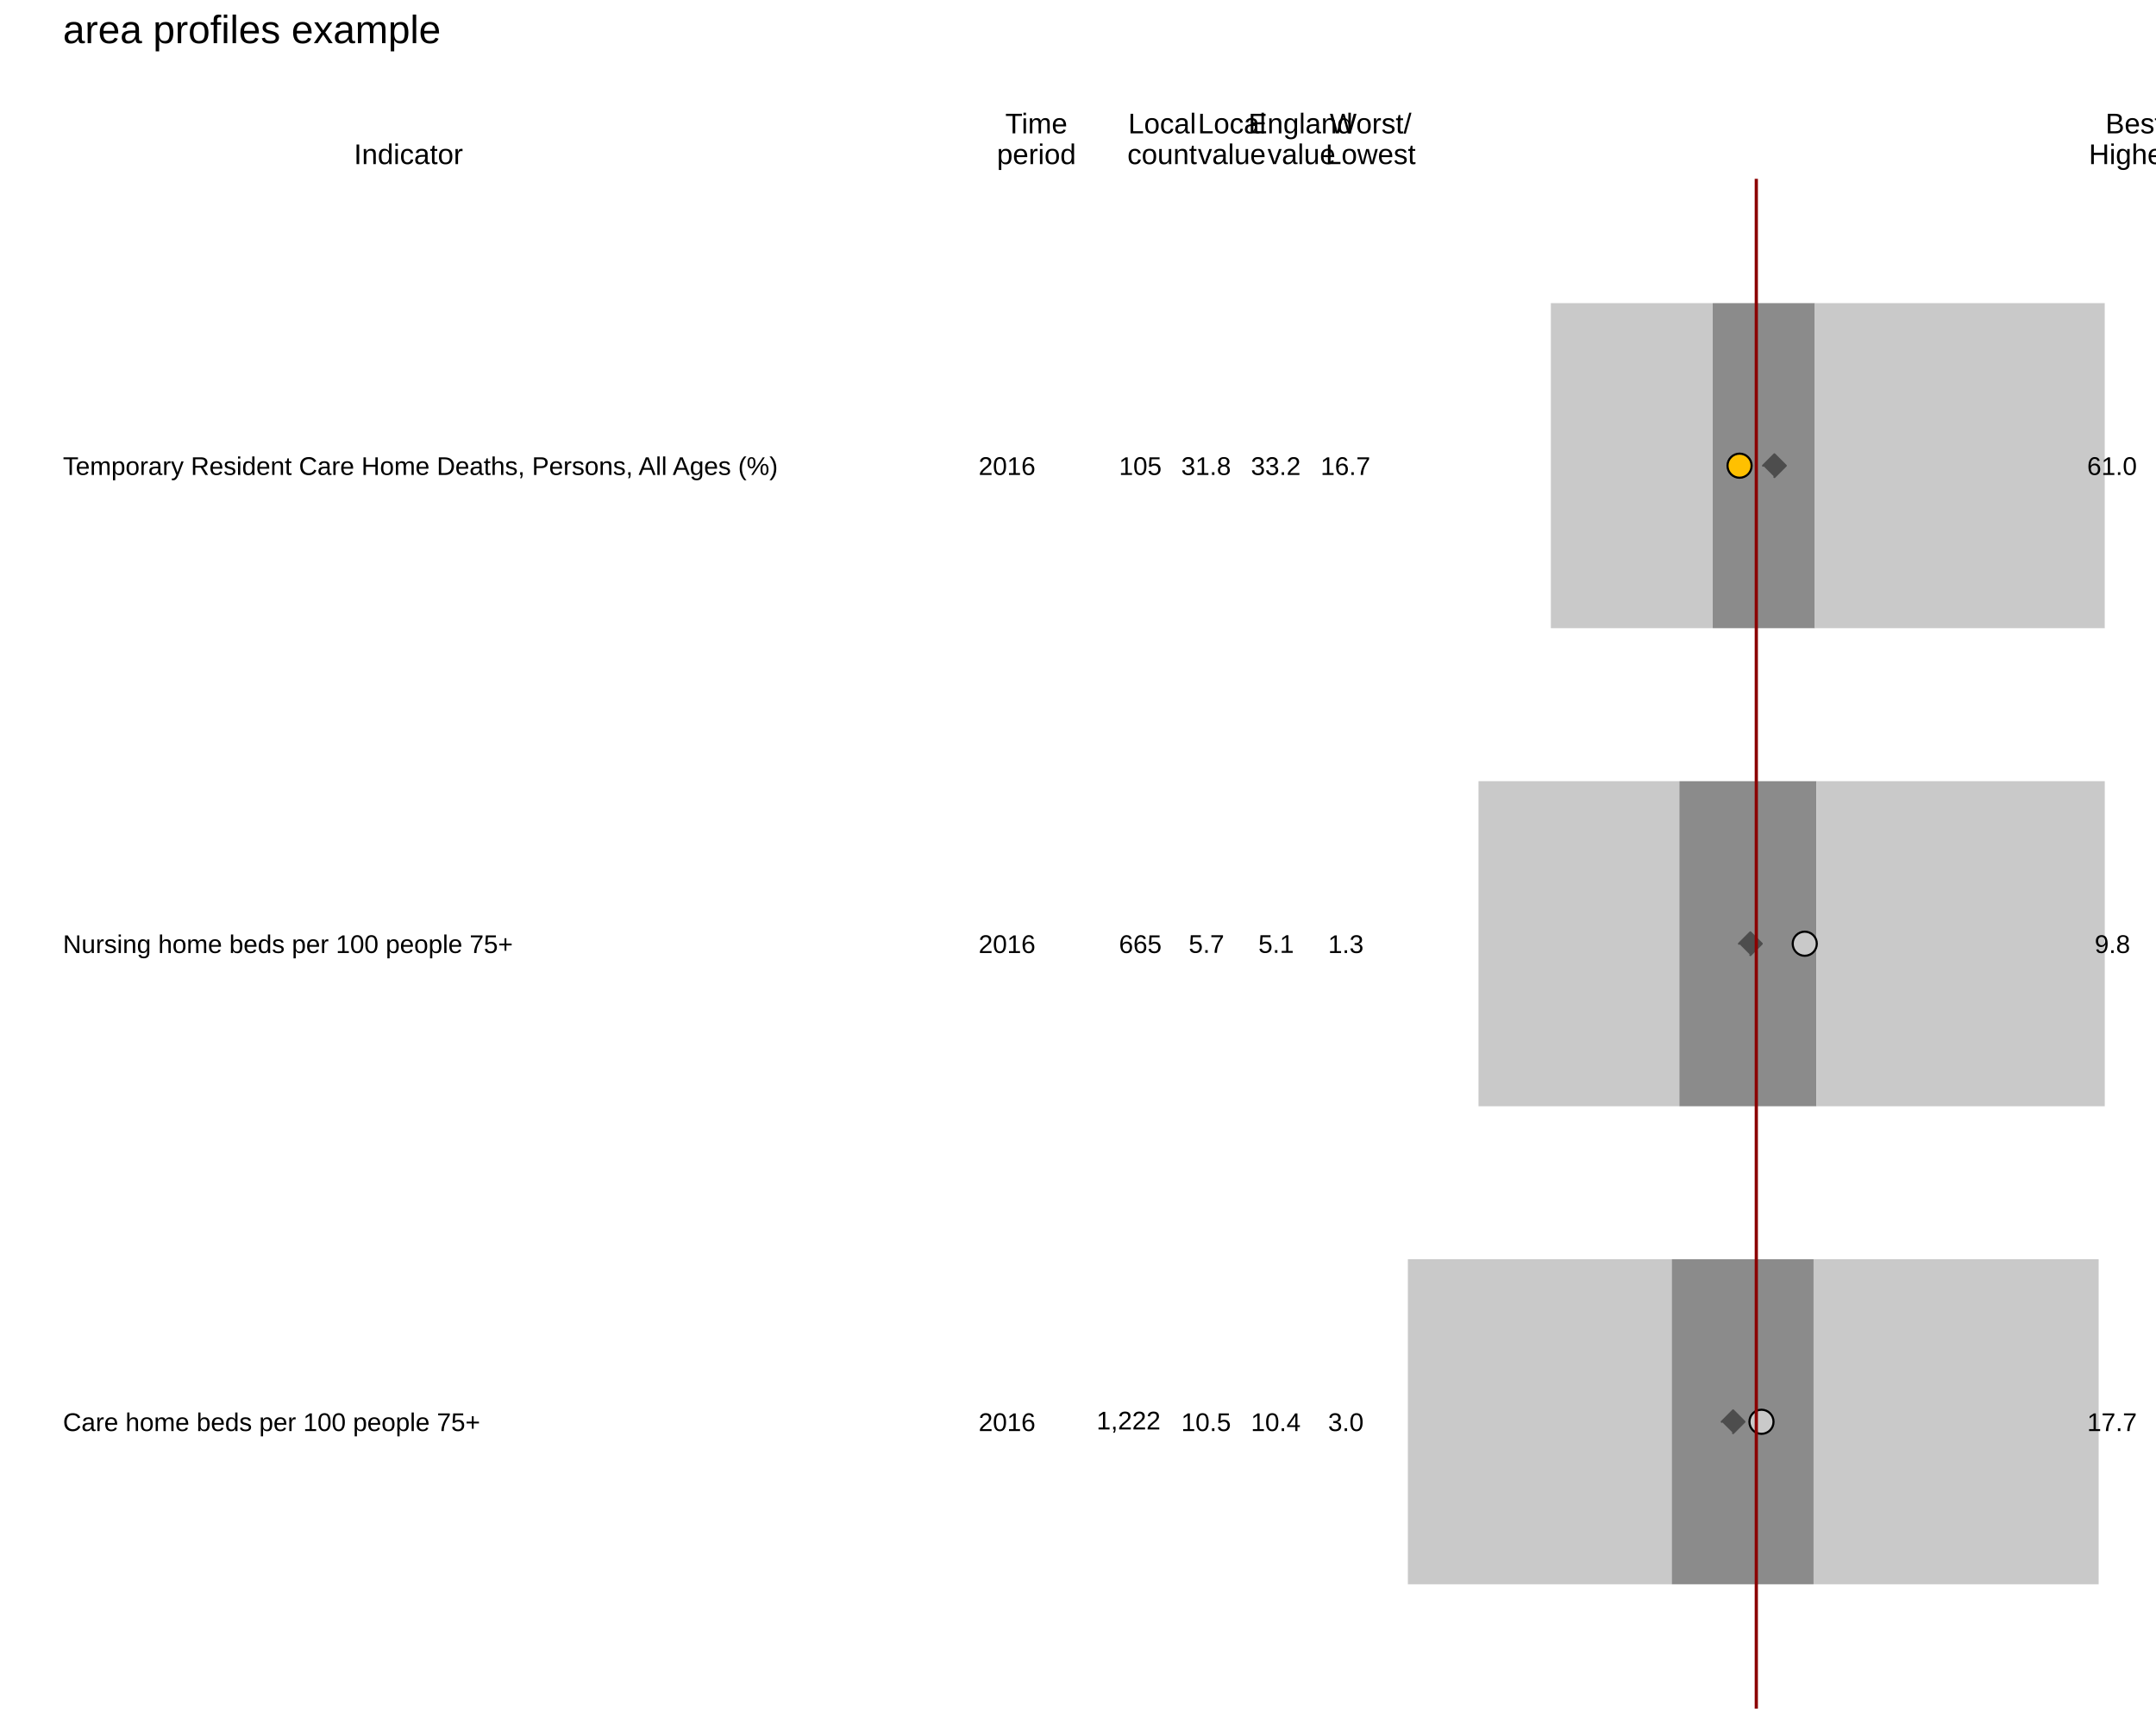
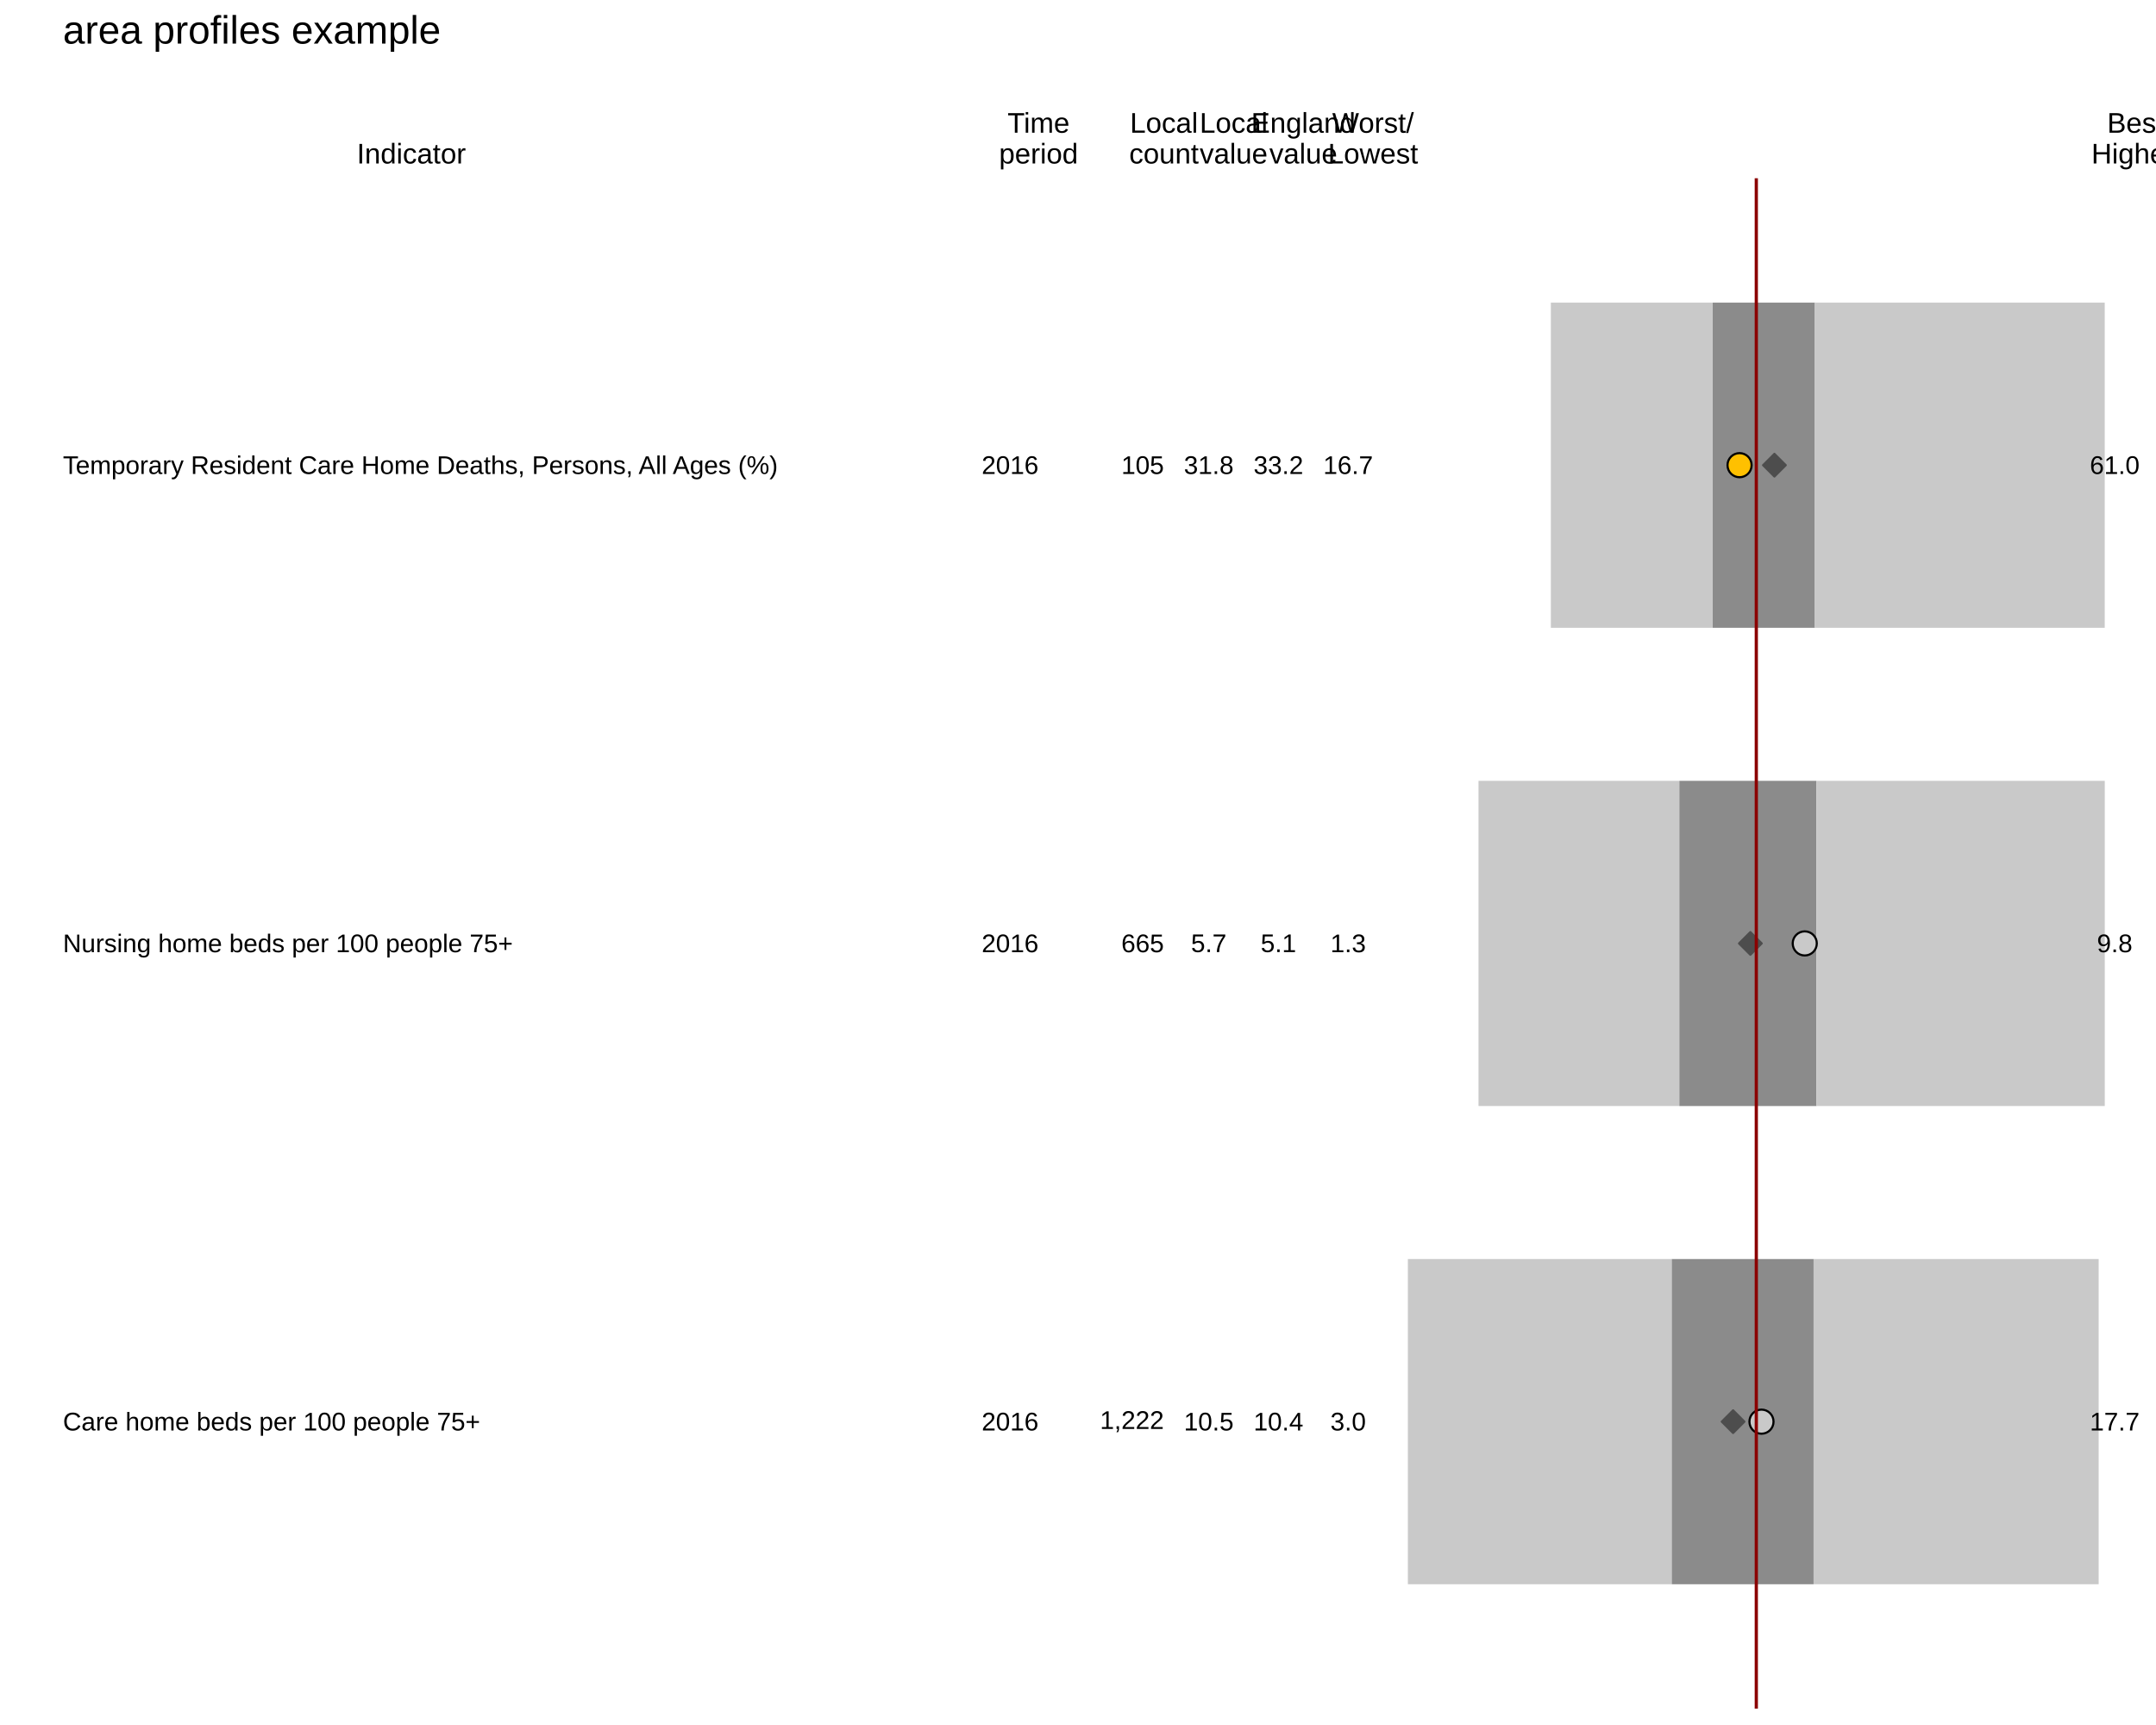
<svg xmlns="http://www.w3.org/2000/svg" viewBox="0 0 720.00 576.00">
  <defs>
    <style type="text/css">
-     line, polyline, path, rect, circle {
+     line, polyline, polygon, path, rect, circle {
      fill: none;
      stroke: #000000;
      stroke-linecap: round;
      stroke-linejoin: round;
      stroke-miterlimit: 10.00;
    }
  </style>
  </defs>
  <rect width="100%" height="100%" style="stroke: none; fill: #FFFFFF;" />
  <defs>
-     <clipPath id="cpMjEuMDA1OHw3MTQuNTIxfDU3MC41MjF8NTkuNzIyNg==">
-       <rect x="21.01" y="59.72" width="693.51" height="510.80" />
+     <clipPath id="cpMjEuMDF8NzE0LjUyfDU3MC41Mnw1OS41Mg==">
+       <rect x="21.01" y="59.52" width="693.51" height="511.00" />
    </clipPath>
  </defs>
-   <rect x="470.16" y="420.47" width="0.00" height="108.54" style="stroke-width: 1.07; stroke: none; stroke-linecap: butt; fill: #FFFFFF;" clip-path="url(#cpMjEuMDA1OHw3MTQuNTIxfDU3MC41MjF8NTkuNzIyNg==)" />
-   <rect x="470.16" y="420.47" width="88.13" height="108.54" style="stroke-width: 1.07; stroke: none; stroke-linecap: butt; fill: #C9C9C9;" clip-path="url(#cpMjEuMDA1OHw3MTQuNTIxfDU3MC41MjF8NTkuNzIyNg==)" />
-   <rect x="558.29" y="420.47" width="47.36" height="108.54" style="stroke-width: 1.07; stroke: none; stroke-linecap: butt; fill: #8B8B8B;" clip-path="url(#cpMjEuMDA1OHw3MTQuNTIxfDU3MC41MjF8NTkuNzIyNg==)" />
-   <rect x="605.65" y="420.47" width="95.20" height="108.54" style="stroke-width: 1.07; stroke: none; stroke-linecap: butt; fill: #C9C9C9;" clip-path="url(#cpMjEuMDA1OHw3MTQuNTIxfDU3MC41MjF8NTkuNzIyNg==)" />
-   <rect x="470.16" y="260.85" width="23.59" height="108.54" style="stroke-width: 1.07; stroke: none; stroke-linecap: butt; fill: #FFFFFF;" clip-path="url(#cpMjEuMDA1OHw3MTQuNTIxfDU3MC41MjF8NTkuNzIyNg==)" />
-   <rect x="493.75" y="260.85" width="67.07" height="108.54" style="stroke-width: 1.07; stroke: none; stroke-linecap: butt; fill: #C9C9C9;" clip-path="url(#cpMjEuMDA1OHw3MTQuNTIxfDU3MC41MjF8NTkuNzIyNg==)" />
-   <rect x="560.82" y="260.85" width="45.80" height="108.54" style="stroke-width: 1.07; stroke: none; stroke-linecap: butt; fill: #8B8B8B;" clip-path="url(#cpMjEuMDA1OHw3MTQuNTIxfDU3MC41MjF8NTkuNzIyNg==)" />
-   <rect x="606.62" y="260.85" width="96.27" height="108.54" style="stroke-width: 1.07; stroke: none; stroke-linecap: butt; fill: #C9C9C9;" clip-path="url(#cpMjEuMDA1OHw3MTQuNTIxfDU3MC41MjF8NTkuNzIyNg==)" />
-   <rect x="470.16" y="101.22" width="47.75" height="108.54" style="stroke-width: 1.07; stroke: none; stroke-linecap: butt; fill: #FFFFFF;" clip-path="url(#cpMjEuMDA1OHw3MTQuNTIxfDU3MC41MjF8NTkuNzIyNg==)" />
-   <rect x="517.91" y="101.22" width="54.05" height="108.54" style="stroke-width: 1.07; stroke: none; stroke-linecap: butt; fill: #C9C9C9;" clip-path="url(#cpMjEuMDA1OHw3MTQuNTIxfDU3MC41MjF8NTkuNzIyNg==)" />
-   <rect x="571.97" y="101.22" width="34.11" height="108.54" style="stroke-width: 1.07; stroke: none; stroke-linecap: butt; fill: #8B8B8B;" clip-path="url(#cpMjEuMDA1OHw3MTQuNTIxfDU3MC41MjF8NTkuNzIyNg==)" />
-   <rect x="606.07" y="101.22" width="96.81" height="108.54" style="stroke-width: 1.07; stroke: none; stroke-linecap: butt; fill: #C9C9C9;" clip-path="url(#cpMjEuMDA1OHw3MTQuNTIxfDU3MC41MjF8NTkuNzIyNg==)" />
-   <polyline points="578.77,478.53 582.55,474.75 578.77,470.96 574.98,474.75 " style="stroke-width: 0.71; stroke: #4D4D4D; fill: #4D4D4D;" clip-path="url(#cpMjEuMDA1OHw3MTQuNTIxfDU3MC41MjF8NTkuNzIyNg==)" />
-   <polyline points="584.54,318.91 588.33,315.12 584.54,311.33 580.75,315.12 " style="stroke-width: 0.71; stroke: #4D4D4D; fill: #4D4D4D;" clip-path="url(#cpMjEuMDA1OHw3MTQuNTIxfDU3MC41MjF8NTkuNzIyNg==)" />
-   <polyline points="592.57,159.28 596.36,155.50 592.57,151.71 588.78,155.50 " style="stroke-width: 0.71; stroke: #4D4D4D; fill: #4D4D4D;" clip-path="url(#cpMjEuMDA1OHw3MTQuNTIxfDU3MC41MjF8NTkuNzIyNg==)" />
-   <circle cx="588.25" cy="474.75" r="3.02pt" style="stroke-width: 0.71; fill: #C9C9C9;" clip-path="url(#cpMjEuMDA1OHw3MTQuNTIxfDU3MC41MjF8NTkuNzIyNg==)" />
-   <circle cx="602.70" cy="315.12" r="3.02pt" style="stroke-width: 0.71; fill: #C9C9C9;" clip-path="url(#cpMjEuMDA1OHw3MTQuNTIxfDU3MC41MjF8NTkuNzIyNg==)" />
-   <circle cx="580.93" cy="155.50" r="3.02pt" style="stroke-width: 0.71; fill: #FFC000;" clip-path="url(#cpMjEuMDA1OHw3MTQuNTIxfDU3MC41MjF8NTkuNzIyNg==)" />
-   <line x1="586.52" y1="570.52" x2="586.52" y2="59.72" style="stroke-width: 1.07; stroke: #8B0000; stroke-linecap: butt;" clip-path="url(#cpMjEuMDA1OHw3MTQuNTIxfDU3MC41MjF8NTkuNzIyNg==)" />
-   <g clip-path="url(#cpMjEuMDA1OHw3MTQuNTIxfDU3MC41MjF8NTkuNzIyNg==)">
-     <text x="697.00" y="477.84" style="font-size: 8.54px; font-family: Liberation Sans;" textLength="17.52px" lengthAdjust="spacingAndGlyphs">17.7</text>
+   <rect x="470.16" y="420.41" width="0.00" height="108.59" style="stroke-width: 1.07; stroke: none; stroke-linecap: butt; fill: #FFFFFF;" clip-path="url(#cpMjEuMDF8NzE0LjUyfDU3MC41Mnw1OS41Mg==)" />
+   <rect x="470.16" y="420.41" width="88.13" height="108.59" style="stroke-width: 1.07; stroke: none; stroke-linecap: butt; fill: #C9C9C9;" clip-path="url(#cpMjEuMDF8NzE0LjUyfDU3MC41Mnw1OS41Mg==)" />
+   <rect x="558.29" y="420.41" width="47.36" height="108.59" style="stroke-width: 1.07; stroke: none; stroke-linecap: butt; fill: #8B8B8B;" clip-path="url(#cpMjEuMDF8NzE0LjUyfDU3MC41Mnw1OS41Mg==)" />
+   <rect x="605.65" y="420.41" width="95.20" height="108.59" style="stroke-width: 1.07; stroke: none; stroke-linecap: butt; fill: #C9C9C9;" clip-path="url(#cpMjEuMDF8NzE0LjUyfDU3MC41Mnw1OS41Mg==)" />
+   <rect x="470.16" y="260.73" width="23.59" height="108.59" style="stroke-width: 1.07; stroke: none; stroke-linecap: butt; fill: #FFFFFF;" clip-path="url(#cpMjEuMDF8NzE0LjUyfDU3MC41Mnw1OS41Mg==)" />
+   <rect x="493.75" y="260.73" width="67.07" height="108.59" style="stroke-width: 1.07; stroke: none; stroke-linecap: butt; fill: #C9C9C9;" clip-path="url(#cpMjEuMDF8NzE0LjUyfDU3MC41Mnw1OS41Mg==)" />
+   <rect x="560.82" y="260.73" width="45.80" height="108.59" style="stroke-width: 1.07; stroke: none; stroke-linecap: butt; fill: #8B8B8B;" clip-path="url(#cpMjEuMDF8NzE0LjUyfDU3MC41Mnw1OS41Mg==)" />
+   <rect x="606.62" y="260.73" width="96.27" height="108.59" style="stroke-width: 1.07; stroke: none; stroke-linecap: butt; fill: #C9C9C9;" clip-path="url(#cpMjEuMDF8NzE0LjUyfDU3MC41Mnw1OS41Mg==)" />
+   <rect x="470.16" y="101.04" width="47.75" height="108.59" style="stroke-width: 1.07; stroke: none; stroke-linecap: butt; fill: #FFFFFF;" clip-path="url(#cpMjEuMDF8NzE0LjUyfDU3MC41Mnw1OS41Mg==)" />
+   <rect x="517.91" y="101.04" width="54.05" height="108.59" style="stroke-width: 1.07; stroke: none; stroke-linecap: butt; fill: #C9C9C9;" clip-path="url(#cpMjEuMDF8NzE0LjUyfDU3MC41Mnw1OS41Mg==)" />
+   <rect x="571.97" y="101.04" width="34.11" height="108.59" style="stroke-width: 1.07; stroke: none; stroke-linecap: butt; fill: #8B8B8B;" clip-path="url(#cpMjEuMDF8NzE0LjUyfDU3MC41Mnw1OS41Mg==)" />
+   <rect x="606.07" y="101.04" width="96.81" height="108.59" style="stroke-width: 1.07; stroke: none; stroke-linecap: butt; fill: #C9C9C9;" clip-path="url(#cpMjEuMDF8NzE0LjUyfDU3MC41Mnw1OS41Mg==)" />
+   <polygon points="578.77,478.50 582.55,474.71 578.77,470.92 574.98,474.71 " style="stroke-width: 0.71; stroke: #4D4D4D; fill: #4D4D4D;" clip-path="url(#cpMjEuMDF8NzE0LjUyfDU3MC41Mnw1OS41Mg==)" />
+   <polygon points="584.54,318.81 588.33,315.02 584.54,311.23 580.75,315.02 " style="stroke-width: 0.71; stroke: #4D4D4D; fill: #4D4D4D;" clip-path="url(#cpMjEuMDF8NzE0LjUyfDU3MC41Mnw1OS41Mg==)" />
+   <polygon points="592.57,159.12 596.36,155.33 592.57,151.54 588.78,155.33 " style="stroke-width: 0.71; stroke: #4D4D4D; fill: #4D4D4D;" clip-path="url(#cpMjEuMDF8NzE0LjUyfDU3MC41Mnw1OS41Mg==)" />
+   <circle cx="588.25" cy="474.71" r="3.02pt" style="stroke-width: 0.71; fill: #C9C9C9;" clip-path="url(#cpMjEuMDF8NzE0LjUyfDU3MC41Mnw1OS41Mg==)" />
+   <circle cx="602.70" cy="315.02" r="3.02pt" style="stroke-width: 0.71; fill: #C9C9C9;" clip-path="url(#cpMjEuMDF8NzE0LjUyfDU3MC41Mnw1OS41Mg==)" />
+   <circle cx="580.93" cy="155.33" r="3.02pt" style="stroke-width: 0.71; fill: #FFC000;" clip-path="url(#cpMjEuMDF8NzE0LjUyfDU3MC41Mnw1OS41Mg==)" />
+   <line x1="586.52" y1="570.52" x2="586.52" y2="59.52" style="stroke-width: 1.07; stroke: #8B0000; stroke-linecap: butt;" clip-path="url(#cpMjEuMDF8NzE0LjUyfDU3MC41Mnw1OS41Mg==)" />
+   <g clip-path="url(#cpMjEuMDF8NzE0LjUyfDU3MC41Mnw1OS41Mg==)">
+     <text x="697.90" y="477.65" style="font-size: 8.54px; font-family: Liberation Sans;" textLength="16.62px" lengthAdjust="spacingAndGlyphs">17.7</text>
  </g>
-   <g clip-path="url(#cpMjEuMDA1OHw3MTQuNTIxfDU3MC41MjF8NTkuNzIyNg==)">
-     <text x="443.51" y="477.84" style="font-size: 8.54px; font-family: Liberation Sans;" textLength="15.01px" lengthAdjust="spacingAndGlyphs">3.0 </text>
+   <g clip-path="url(#cpMjEuMDF8NzE0LjUyfDU3MC41Mnw1OS41Mg==)">
+     <text x="444.28" y="477.65" style="font-size: 8.54px; font-family: Liberation Sans;" textLength="14.25px" lengthAdjust="spacingAndGlyphs">3.0 </text>
  </g>
-   <g clip-path="url(#cpMjEuMDA1OHw3MTQuNTIxfDU3MC41MjF8NTkuNzIyNg==)">
-     <text x="699.51" y="318.22" style="font-size: 8.54px; font-family: Liberation Sans;" textLength="15.01px" lengthAdjust="spacingAndGlyphs">9.8 </text>
+   <g clip-path="url(#cpMjEuMDF8NzE0LjUyfDU3MC41Mnw1OS41Mg==)">
+     <text x="700.27" y="317.96" style="font-size: 8.54px; font-family: Liberation Sans;" textLength="14.25px" lengthAdjust="spacingAndGlyphs">9.8 </text>
  </g>
-   <g clip-path="url(#cpMjEuMDA1OHw3MTQuNTIxfDU3MC41MjF8NTkuNzIyNg==)">
-     <text x="443.51" y="318.22" style="font-size: 8.54px; font-family: Liberation Sans;" textLength="15.01px" lengthAdjust="spacingAndGlyphs">1.3 </text>
+   <g clip-path="url(#cpMjEuMDF8NzE0LjUyfDU3MC41Mnw1OS41Mg==)">
+     <text x="444.28" y="317.96" style="font-size: 8.54px; font-family: Liberation Sans;" textLength="14.25px" lengthAdjust="spacingAndGlyphs">1.3 </text>
  </g>
-   <g clip-path="url(#cpMjEuMDA1OHw3MTQuNTIxfDU3MC41MjF8NTkuNzIyNg==)">
-     <text x="697.00" y="158.59" style="font-size: 8.54px; font-family: Liberation Sans;" textLength="17.52px" lengthAdjust="spacingAndGlyphs">61.0</text>
+   <g clip-path="url(#cpMjEuMDF8NzE0LjUyfDU3MC41Mnw1OS41Mg==)">
+     <text x="697.90" y="158.27" style="font-size: 8.54px; font-family: Liberation Sans;" textLength="16.62px" lengthAdjust="spacingAndGlyphs">61.0</text>
  </g>
-   <g clip-path="url(#cpMjEuMDA1OHw3MTQuNTIxfDU3MC41MjF8NTkuNzIyNg==)">
-     <text x="441.01" y="158.59" style="font-size: 8.54px; font-family: Liberation Sans;" textLength="17.52px" lengthAdjust="spacingAndGlyphs">16.7</text>
+   <g clip-path="url(#cpMjEuMDF8NzE0LjUyfDU3MC41Mnw1OS41Mg==)">
+     <text x="441.90" y="158.27" style="font-size: 8.54px; font-family: Liberation Sans;" textLength="16.62px" lengthAdjust="spacingAndGlyphs">16.7</text>
  </g>
-   <g clip-path="url(#cpMjEuMDA1OHw3MTQuNTIxfDU3MC41MjF8NTkuNzIyNg==)">
-     <text x="417.74" y="477.84" style="font-size: 8.54px; font-family: Liberation Sans;" textLength="17.52px" lengthAdjust="spacingAndGlyphs">10.4</text>
+   <g clip-path="url(#cpMjEuMDF8NzE0LjUyfDU3MC41Mnw1OS41Mg==)">
+     <text x="418.63" y="477.65" style="font-size: 8.54px; font-family: Liberation Sans;" textLength="16.62px" lengthAdjust="spacingAndGlyphs">10.4</text>
  </g>
-   <g clip-path="url(#cpMjEuMDA1OHw3MTQuNTIxfDU3MC41MjF8NTkuNzIyNg==)">
-     <text x="420.24" y="318.17" style="font-size: 8.54px; font-family: Liberation Sans;" textLength="15.01px" lengthAdjust="spacingAndGlyphs">5.1 </text>
+   <g clip-path="url(#cpMjEuMDF8NzE0LjUyfDU3MC41Mnw1OS41Mg==)">
+     <text x="421.00" y="317.92" style="font-size: 8.54px; font-family: Liberation Sans;" textLength="14.25px" lengthAdjust="spacingAndGlyphs">5.1 </text>
  </g>
-   <g clip-path="url(#cpMjEuMDA1OHw3MTQuNTIxfDU3MC41MjF8NTkuNzIyNg==)">
-     <text x="417.74" y="158.59" style="font-size: 8.54px; font-family: Liberation Sans;" textLength="17.52px" lengthAdjust="spacingAndGlyphs">33.2</text>
+   <g clip-path="url(#cpMjEuMDF8NzE0LjUyfDU3MC41Mnw1OS41Mg==)">
+     <text x="418.63" y="158.27" style="font-size: 8.54px; font-family: Liberation Sans;" textLength="16.62px" lengthAdjust="spacingAndGlyphs">33.2</text>
  </g>
-   <g clip-path="url(#cpMjEuMDA1OHw3MTQuNTIxfDU3MC41MjF8NTkuNzIyNg==)">
-     <text x="394.46" y="477.84" style="font-size: 8.54px; font-family: Liberation Sans;" textLength="17.52px" lengthAdjust="spacingAndGlyphs">10.5</text>
+   <g clip-path="url(#cpMjEuMDF8NzE0LjUyfDU3MC41Mnw1OS41Mg==)">
+     <text x="395.36" y="477.65" style="font-size: 8.54px; font-family: Liberation Sans;" textLength="16.62px" lengthAdjust="spacingAndGlyphs">10.5</text>
  </g>
-   <g clip-path="url(#cpMjEuMDA1OHw3MTQuNTIxfDU3MC41MjF8NTkuNzIyNg==)">
-     <text x="396.97" y="318.17" style="font-size: 8.54px; font-family: Liberation Sans;" textLength="15.01px" lengthAdjust="spacingAndGlyphs">5.7 </text>
+   <g clip-path="url(#cpMjEuMDF8NzE0LjUyfDU3MC41Mnw1OS41Mg==)">
+     <text x="397.73" y="317.92" style="font-size: 8.54px; font-family: Liberation Sans;" textLength="14.25px" lengthAdjust="spacingAndGlyphs">5.7 </text>
  </g>
-   <g clip-path="url(#cpMjEuMDA1OHw3MTQuNTIxfDU3MC41MjF8NTkuNzIyNg==)">
-     <text x="394.46" y="158.59" style="font-size: 8.54px; font-family: Liberation Sans;" textLength="17.52px" lengthAdjust="spacingAndGlyphs">31.8</text>
+   <g clip-path="url(#cpMjEuMDF8NzE0LjUyfDU3MC41Mnw1OS41Mg==)">
+     <text x="395.36" y="158.27" style="font-size: 8.54px; font-family: Liberation Sans;" textLength="16.62px" lengthAdjust="spacingAndGlyphs">31.8</text>
  </g>
-   <g clip-path="url(#cpMjEuMDA1OHw3MTQuNTIxfDU3MC41MjF8NTkuNzIyNg==)">
-     <text x="366.19" y="477.31" style="font-size: 8.54px; font-family: Liberation Sans;" textLength="22.52px" lengthAdjust="spacingAndGlyphs">1,222</text>
+   <g clip-path="url(#cpMjEuMDF8NzE0LjUyfDU3MC41Mnw1OS41Mg==)">
+     <text x="367.33" y="477.14" style="font-size: 8.54px; font-family: Liberation Sans;" textLength="21.38px" lengthAdjust="spacingAndGlyphs">1,222</text>
  </g>
-   <g clip-path="url(#cpMjEuMDA1OHw3MTQuNTIxfDU3MC41MjF8NTkuNzIyNg==)">
-     <text x="373.69" y="318.22" style="font-size: 8.54px; font-family: Liberation Sans;" textLength="15.02px" lengthAdjust="spacingAndGlyphs">665</text>
+   <g clip-path="url(#cpMjEuMDF8NzE0LjUyfDU3MC41Mnw1OS41Mg==)">
+     <text x="374.46" y="317.96" style="font-size: 8.54px; font-family: Liberation Sans;" textLength="14.25px" lengthAdjust="spacingAndGlyphs">665</text>
  </g>
-   <g clip-path="url(#cpMjEuMDA1OHw3MTQuNTIxfDU3MC41MjF8NTkuNzIyNg==)">
-     <text x="373.69" y="158.59" style="font-size: 8.54px; font-family: Liberation Sans;" textLength="15.02px" lengthAdjust="spacingAndGlyphs">105</text>
+   <g clip-path="url(#cpMjEuMDF8NzE0LjUyfDU3MC41Mnw1OS41Mg==)">
+     <text x="374.46" y="158.27" style="font-size: 8.54px; font-family: Liberation Sans;" textLength="14.25px" lengthAdjust="spacingAndGlyphs">105</text>
  </g>
-   <g clip-path="url(#cpMjEuMDA1OHw3MTQuNTIxfDU3MC41MjF8NTkuNzIyNg==)">
-     <text x="326.80" y="477.84" style="font-size: 8.54px; font-family: Liberation Sans;" textLength="20.02px" lengthAdjust="spacingAndGlyphs">2016</text>
+   <g clip-path="url(#cpMjEuMDF8NzE0LjUyfDU3MC41Mnw1OS41Mg==)">
+     <text x="327.82" y="477.65" style="font-size: 8.54px; font-family: Liberation Sans;" textLength="19.00px" lengthAdjust="spacingAndGlyphs">2016</text>
  </g>
-   <g clip-path="url(#cpMjEuMDA1OHw3MTQuNTIxfDU3MC41MjF8NTkuNzIyNg==)">
-     <text x="326.80" y="318.22" style="font-size: 8.54px; font-family: Liberation Sans;" textLength="20.02px" lengthAdjust="spacingAndGlyphs">2016</text>
+   <g clip-path="url(#cpMjEuMDF8NzE0LjUyfDU3MC41Mnw1OS41Mg==)">
+     <text x="327.82" y="317.96" style="font-size: 8.54px; font-family: Liberation Sans;" textLength="19.00px" lengthAdjust="spacingAndGlyphs">2016</text>
  </g>
-   <g clip-path="url(#cpMjEuMDA1OHw3MTQuNTIxfDU3MC41MjF8NTkuNzIyNg==)">
-     <text x="326.80" y="158.59" style="font-size: 8.54px; font-family: Liberation Sans;" textLength="20.02px" lengthAdjust="spacingAndGlyphs">2016</text>
+   <g clip-path="url(#cpMjEuMDF8NzE0LjUyfDU3MC41Mnw1OS41Mg==)">
+     <text x="327.82" y="158.27" style="font-size: 8.54px; font-family: Liberation Sans;" textLength="19.00px" lengthAdjust="spacingAndGlyphs">2016</text>
  </g>
-   <g clip-path="url(#cpMjEuMDA1OHw3MTQuNTIxfDU3MC41MjF8NTkuNzIyNg==)">
-     <text x="21.01" y="477.84" style="font-size: 8.54px; font-family: Liberation Sans;" textLength="146.86px" lengthAdjust="spacingAndGlyphs">Care home beds per 100 people 75+</text>
+   <g clip-path="url(#cpMjEuMDF8NzE0LjUyfDU3MC41Mnw1OS41Mg==)">
+     <text x="21.01" y="477.65" style="font-size: 8.54px; font-family: Liberation Sans;" textLength="139.34px" lengthAdjust="spacingAndGlyphs">Care home beds per 100 people 75+</text>
  </g>
-   <g clip-path="url(#cpMjEuMDA1OHw3MTQuNTIxfDU3MC41MjF8NTkuNzIyNg==)">
-     <text x="21.01" y="318.22" style="font-size: 8.54px; font-family: Liberation Sans;" textLength="158.36px" lengthAdjust="spacingAndGlyphs">Nursing home beds per 100 people 75+</text>
+   <g clip-path="url(#cpMjEuMDF8NzE0LjUyfDU3MC41Mnw1OS41Mg==)">
+     <text x="21.01" y="317.96" style="font-size: 8.54px; font-family: Liberation Sans;" textLength="150.25px" lengthAdjust="spacingAndGlyphs">Nursing home beds per 100 people 75+</text>
  </g>
-   <g clip-path="url(#cpMjEuMDA1OHw3MTQuNTIxfDU3MC41MjF8NTkuNzIyNg==)">
-     <text x="21.01" y="158.59" style="font-size: 8.54px; font-family: Liberation Sans;" textLength="256.10px" lengthAdjust="spacingAndGlyphs">Temporary Resident Care Home Deaths, Persons, All Ages (%) </text>
+   <g clip-path="url(#cpMjEuMDF8NzE0LjUyfDU3MC41Mnw1OS41Mg==)">
+     <text x="21.01" y="158.27" style="font-size: 8.54px; font-family: Liberation Sans;" textLength="241.02px" lengthAdjust="spacingAndGlyphs">Temporary Resident Care Home Deaths, Persons, All Ages (%) </text>
  </g>
  <defs>
-     <clipPath id="cpMHw3MjB8NTc2fDA=">
+     <clipPath id="cpMC4wMHw3MjAuMDB8NTc2LjAwfDAuMDA=">
      <rect x="0.00" y="0.00" width="720.00" height="576.00" />
    </clipPath>
  </defs>
-   <g clip-path="url(#cpMHw3MjB8NTc2fDA=)">
-     <text x="118.19" y="54.79" style="font-size: 9.50px; font-family: Liberation Sans;" textLength="38.35px" lengthAdjust="spacingAndGlyphs">Indicator</text>
+   <g clip-path="url(#cpMC4wMHw3MjAuMDB8NTc2LjAwfDAuMDA=)">
+     <text x="119.16" y="54.59" style="font-size: 9.50px; font-family: Liberation Sans;" textLength="36.42px" lengthAdjust="spacingAndGlyphs">Indicator</text>
  </g>
-   <g clip-path="url(#cpMHw3MjB8NTc2fDA=)">
-     <text x="335.71" y="44.53" style="font-size: 9.50px; font-family: Liberation Sans;" textLength="22.22px" lengthAdjust="spacingAndGlyphs">Time</text>
+   <g clip-path="url(#cpMC4wMHw3MjAuMDB8NTc2LjAwfDAuMDA=)">
+     <text x="336.45" y="44.32" style="font-size: 9.50px; font-family: Liberation Sans;" textLength="20.73px" lengthAdjust="spacingAndGlyphs">Time</text>
  </g>
-   <g clip-path="url(#cpMHw3MjB8NTc2fDA=)">
-     <text x="332.92" y="54.79" style="font-size: 9.50px; font-family: Liberation Sans;" textLength="27.80px" lengthAdjust="spacingAndGlyphs">period</text>
+   <g clip-path="url(#cpMC4wMHw3MjAuMDB8NTc2LjAwfDAuMDA=)">
+     <text x="333.62" y="54.59" style="font-size: 9.50px; font-family: Liberation Sans;" textLength="26.39px" lengthAdjust="spacingAndGlyphs">period</text>
  </g>
-   <g clip-path="url(#cpMHw3MjB8NTc2fDA=)">
-     <text x="376.76" y="44.53" style="font-size: 9.50px; font-family: Liberation Sans;" textLength="23.91px" lengthAdjust="spacingAndGlyphs">Local</text>
+   <g clip-path="url(#cpMC4wMHw3MjAuMDB8NTc2LjAwfDAuMDA=)">
+     <text x="377.36" y="44.32" style="font-size: 9.50px; font-family: Liberation Sans;" textLength="22.70px" lengthAdjust="spacingAndGlyphs">Local</text>
  </g>
-   <g clip-path="url(#cpMHw3MjB8NTc2fDA=)">
-     <text x="376.48" y="54.79" style="font-size: 9.50px; font-family: Liberation Sans;" textLength="24.46px" lengthAdjust="spacingAndGlyphs">count</text>
+   <g clip-path="url(#cpMC4wMHw3MjAuMDB8NTc2LjAwfDAuMDA=)">
+     <text x="377.09" y="54.59" style="font-size: 9.50px; font-family: Liberation Sans;" textLength="23.23px" lengthAdjust="spacingAndGlyphs">count</text>
  </g>
-   <g clip-path="url(#cpMHw3MjB8NTc2fDA=)">
-     <text x="400.03" y="44.53" style="font-size: 9.50px; font-family: Liberation Sans;" textLength="23.91px" lengthAdjust="spacingAndGlyphs">Local</text>
+   <g clip-path="url(#cpMC4wMHw3MjAuMDB8NTc2LjAwfDAuMDA=)">
+     <text x="400.63" y="44.32" style="font-size: 9.50px; font-family: Liberation Sans;" textLength="22.70px" lengthAdjust="spacingAndGlyphs">Local</text>
  </g>
-   <g clip-path="url(#cpMHw3MjB8NTc2fDA=)">
-     <text x="400.03" y="54.79" style="font-size: 9.50px; font-family: Liberation Sans;" textLength="23.91px" lengthAdjust="spacingAndGlyphs">value</text>
+   <g clip-path="url(#cpMC4wMHw3MjAuMDB8NTc2LjAwfDAuMDA=)">
+     <text x="400.63" y="54.59" style="font-size: 9.50px; font-family: Liberation Sans;" textLength="22.70px" lengthAdjust="spacingAndGlyphs">value</text>
  </g>
-   <g clip-path="url(#cpMHw3MjB8NTc2fDA=)">
-     <text x="416.90" y="44.53" style="font-size: 9.50px; font-family: Liberation Sans;" textLength="36.70px" lengthAdjust="spacingAndGlyphs">England</text>
+   <g clip-path="url(#cpMC4wMHw3MjAuMDB8NTc2LjAwfDAuMDA=)">
+     <text x="417.82" y="44.32" style="font-size: 9.50px; font-family: Liberation Sans;" textLength="34.86px" lengthAdjust="spacingAndGlyphs">England</text>
  </g>
-   <g clip-path="url(#cpMHw3MjB8NTc2fDA=)">
-     <text x="423.30" y="54.79" style="font-size: 9.50px; font-family: Liberation Sans;" textLength="23.91px" lengthAdjust="spacingAndGlyphs">value</text>
+   <g clip-path="url(#cpMC4wMHw3MjAuMDB8NTc2LjAwfDAuMDA=)">
+     <text x="423.90" y="54.59" style="font-size: 9.50px; font-family: Liberation Sans;" textLength="22.70px" lengthAdjust="spacingAndGlyphs">value</text>
  </g>
-   <g clip-path="url(#cpMHw3MjB8NTc2fDA=)">
-     <text x="444.08" y="44.53" style="font-size: 9.50px; font-family: Liberation Sans;" textLength="28.89px" lengthAdjust="spacingAndGlyphs">Worst/</text>
+   <g clip-path="url(#cpMC4wMHw3MjAuMDB8NTc2LjAwfDAuMDA=)">
+     <text x="444.89" y="44.32" style="font-size: 9.50px; font-family: Liberation Sans;" textLength="27.27px" lengthAdjust="spacingAndGlyphs">Worst/</text>
  </g>
-   <g clip-path="url(#cpMHw3MjB8NTc2fDA=)">
-     <text x="442.68" y="54.79" style="font-size: 9.50px; font-family: Liberation Sans;" textLength="31.68px" lengthAdjust="spacingAndGlyphs">Lowest</text>
+   <g clip-path="url(#cpMC4wMHw3MjAuMDB8NTc2LjAwfDAuMDA=)">
+     <text x="443.48" y="54.59" style="font-size: 9.50px; font-family: Liberation Sans;" textLength="30.09px" lengthAdjust="spacingAndGlyphs">Lowest</text>
  </g>
-   <g clip-path="url(#cpMHw3MjB8NTc2fDA=)">
-     <text x="703.13" y="44.53" style="font-size: 9.50px; font-family: Liberation Sans;" textLength="22.79px" lengthAdjust="spacingAndGlyphs">Best/</text>
+   <g clip-path="url(#cpMC4wMHw3MjAuMDB8NTc2LjAwfDAuMDA=)">
+     <text x="703.69" y="44.32" style="font-size: 9.50px; font-family: Liberation Sans;" textLength="21.66px" lengthAdjust="spacingAndGlyphs">Best/</text>
  </g>
-   <g clip-path="url(#cpMHw3MjB8NTc2fDA=)">
-     <text x="697.57" y="54.79" style="font-size: 9.50px; font-family: Liberation Sans;" textLength="33.91px" lengthAdjust="spacingAndGlyphs">Highest</text>
+   <g clip-path="url(#cpMC4wMHw3MjAuMDB8NTc2LjAwfDAuMDA=)">
+     <text x="698.42" y="54.59" style="font-size: 9.50px; font-family: Liberation Sans;" textLength="32.20px" lengthAdjust="spacingAndGlyphs">Highest</text>
  </g>
-   <g clip-path="url(#cpMHw3MjB8NTc2fDA=)">
-     <text x="21.01" y="14.42" style="font-size: 13.20px; font-family: Liberation Sans;" textLength="124.29px" lengthAdjust="spacingAndGlyphs">area profiles example</text>
+   <g clip-path="url(#cpMC4wMHw3MjAuMDB8NTc2LjAwfDAuMDA=)">
+     <text x="21.01" y="14.56" style="font-size: 13.20px; font-family: Liberation Sans;" textLength="126.02px" lengthAdjust="spacingAndGlyphs">area profiles example</text>
  </g>
</svg>
